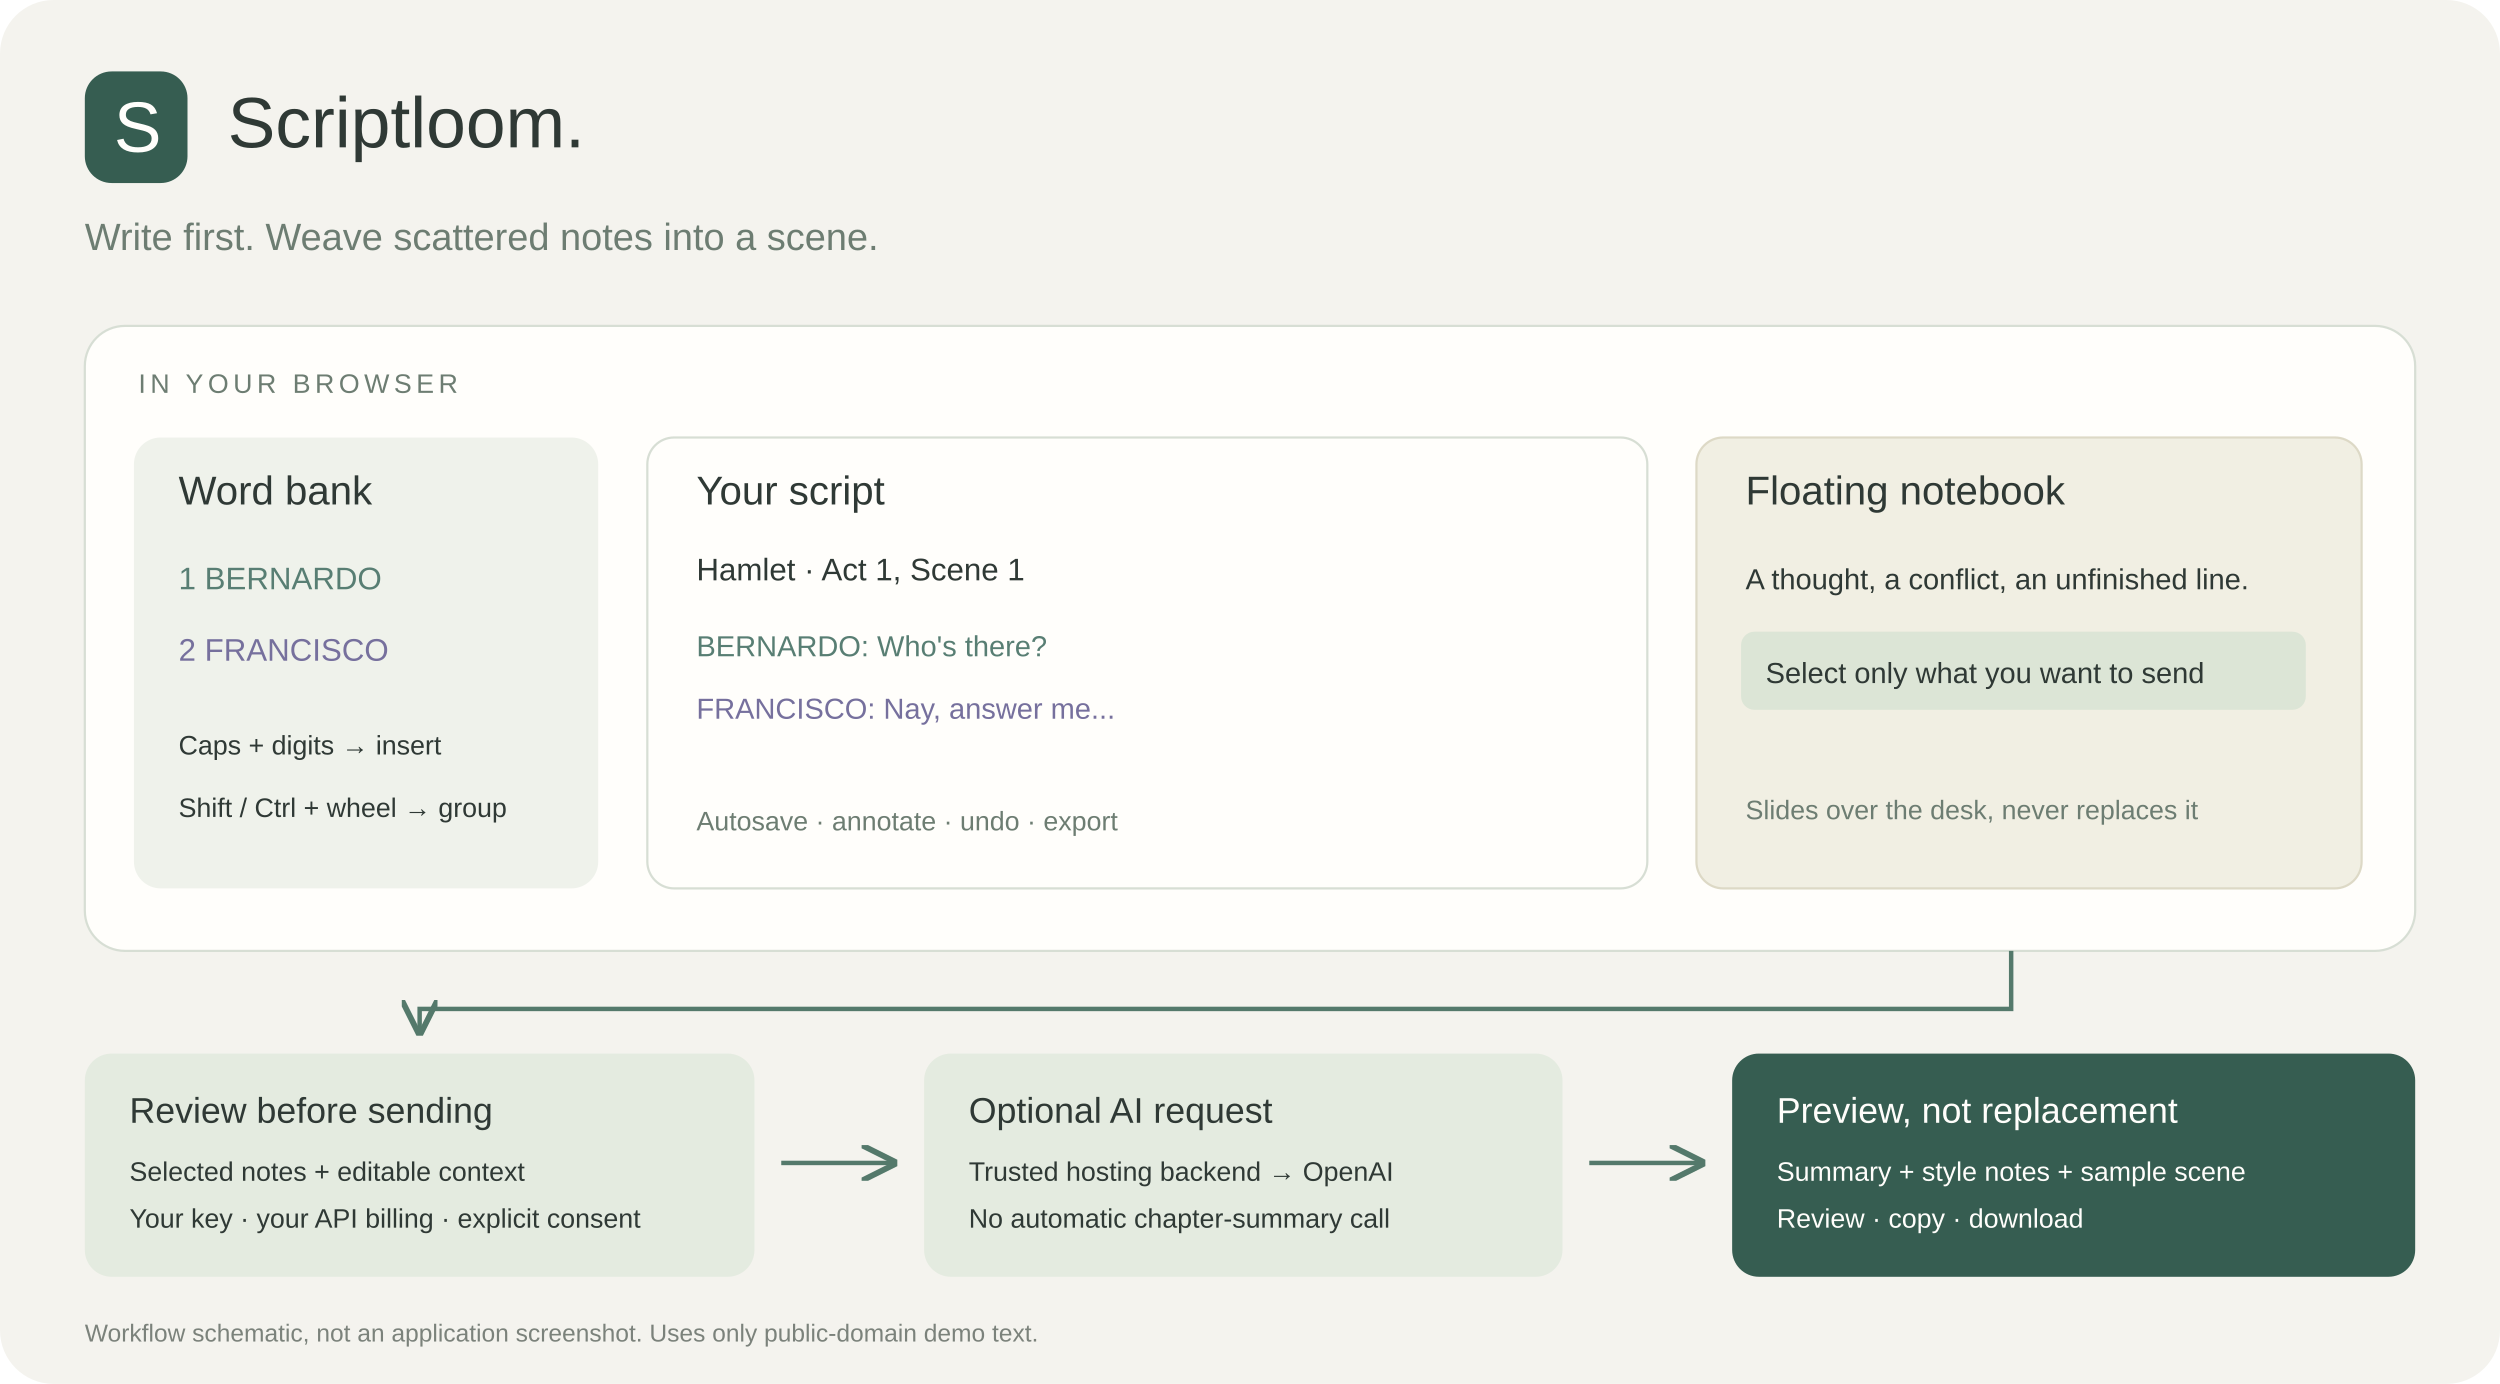
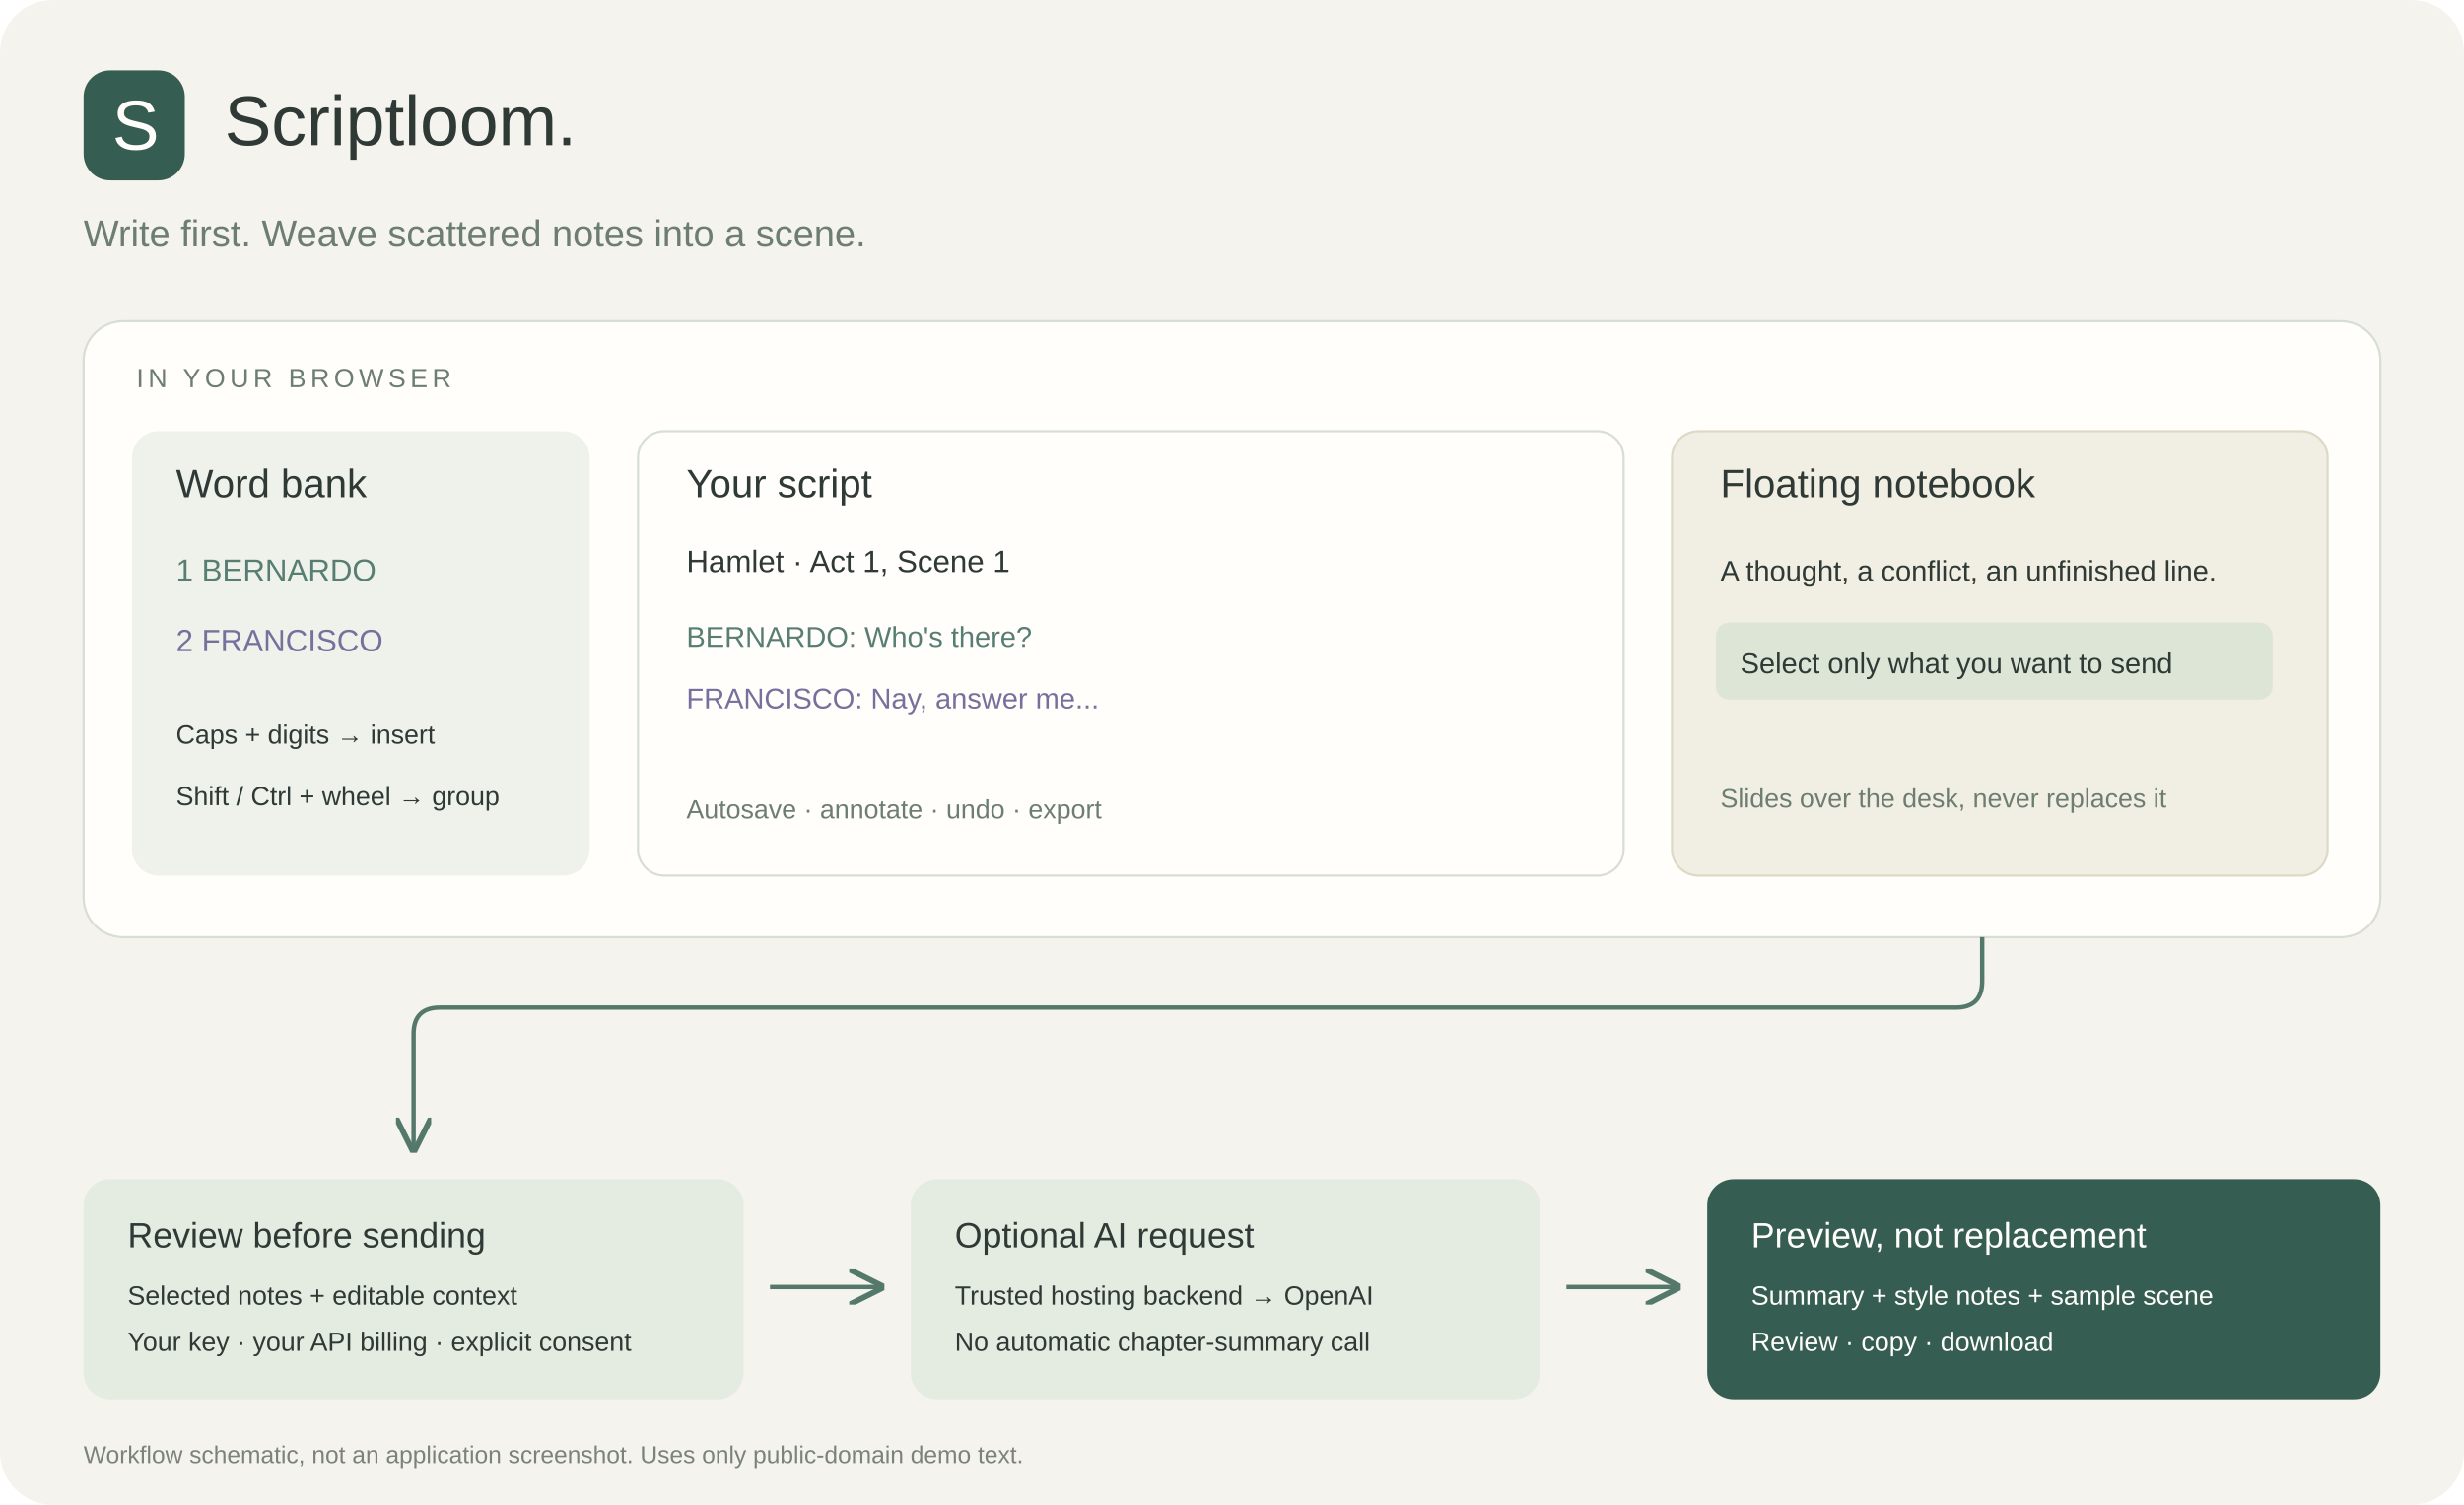
- <svg xmlns="http://www.w3.org/2000/svg" width="1120" height="620" viewBox="0 0 1120 620" role="img" aria-labelledby="title desc">
+ <svg xmlns="http://www.w3.org/2000/svg" width="1120" height="684" viewBox="0 0 1120 684" role="img" aria-labelledby="title desc">
  <defs>
    <marker id="arrow" markerWidth="8" markerHeight="8" refX="7" refY="4" orient="auto">
      <path d="M0 0L8 4L0 8" fill="none" stroke="#54796b" stroke-width="1.3" />
    </marker>
  </defs>
-   <rect width="1120" height="620" rx="24" fill="#f4f3ee" />
+   <rect width="1120" height="684" rx="24" fill="#f4f3ee" />
  <g font-family="Segoe UI,Arial,sans-serif" fill="#2f3935">
    <rect x="38" y="32" width="46" height="50" rx="12" fill="#365d51" />
    <text x="51" y="68" font-size="32" fill="#fffefb">S</text>
    <text x="102" y="66" font-size="32">Scriptloom.</text>
    <text x="38" y="112" font-size="17" fill="#6d7d72">Write first. Weave scattered notes into a scene.</text>
    <rect x="38" y="146" width="1044" height="280" rx="18" fill="#fffefb" stroke="#d7ded4" />
    <text x="62" y="176" font-size="12" letter-spacing="2" fill="#6d7d72">IN YOUR BROWSER</text>
    <rect x="60" y="196" width="208" height="202" rx="12" fill="#eff2eb" />
    <text x="80" y="226" font-size="18">Word bank</text>
    <text x="80" y="264" font-size="14" fill="#587e73">1   BERNARDO</text>
    <text x="80" y="296" font-size="14" fill="#76709d">2   FRANCISCO</text>
    <text x="80" y="338" font-size="12">Caps + digits → insert</text>
    <text x="80" y="366" font-size="12">Shift / Ctrl + wheel → group</text>
    <rect x="290" y="196" width="448" height="202" rx="12" fill="#fffefb" stroke="#d7ded4" />
    <text x="312" y="226" font-size="18">Your script</text>
    <text x="312" y="260" font-size="14">Hamlet · Act 1, Scene 1</text>
    <text x="312" y="294" font-size="13" fill="#587e73">BERNARDO: Who's there?</text>
    <text x="312" y="322" font-size="13" fill="#76709d">FRANCISCO: Nay, answer me...</text>
    <text x="312" y="372" font-size="12" fill="#6d7d72">Autosave · annotate · undo · export</text>
    <rect x="760" y="196" width="298" height="202" rx="12" fill="#f1efe3" stroke="#ddd9c6" />
    <text x="782" y="226" font-size="18">Floating notebook</text>
    <text x="782" y="264" font-size="13">A thought, a conflict, an unfinished line.</text>
    <rect x="780" y="283" width="253" height="35" rx="6" fill="#dce5d6" />
    <text x="791" y="306" font-size="13">Select only what you want to send</text>
    <text x="782" y="367" font-size="12" fill="#6d7d72">Slides over the desk, never replaces it</text>
-     <path d="M901 426V452H188V462" stroke="#54796b" stroke-width="2" fill="none" marker-end="url(#arrow)" />
-     <rect x="38" y="472" width="300" height="100" rx="12" fill="#e4ebe0" />
-     <text x="58" y="503" font-size="16">Review before sending</text>
-     <text x="58" y="529" font-size="12">Selected notes + editable context</text>
-     <text x="58" y="550" font-size="12">Your key · your API billing · explicit consent</text>
-     <path d="M350 521H400" stroke="#54796b" stroke-width="2" marker-end="url(#arrow)" />
-     <rect x="414" y="472" width="286" height="100" rx="12" fill="#e4ebe0" />
-     <text x="434" y="503" font-size="16">Optional AI request</text>
-     <text x="434" y="529" font-size="12">Trusted hosting backend → OpenAI</text>
-     <text x="434" y="550" font-size="12">No automatic chapter-summary call</text>
-     <path d="M712 521H762" stroke="#54796b" stroke-width="2" marker-end="url(#arrow)" />
-     <rect x="776" y="472" width="306" height="100" rx="12" fill="#365d51" />
-     <text x="796" y="503" font-size="16" fill="#fffefb">Preview, not replacement</text>
-     <text x="796" y="529" font-size="12" fill="#fffefb">Summary + style notes + sample scene</text>
-     <text x="796" y="550" font-size="12" fill="#fffefb">Review · copy · download</text>
-     <text x="38" y="601" font-size="11" fill="#7b827b">Workflow schematic, not an application screenshot. Uses only public-domain demo text.</text>
+     <path d="M901 426V446Q901 458 889 458H200Q188 458 188 470V522" stroke="#54796b" stroke-width="2" fill="none" marker-end="url(#arrow)" />
+     <rect x="38" y="536" width="300" height="100" rx="12" fill="#e4ebe0" />
+     <text x="58" y="567" font-size="16">Review before sending</text>
+     <text x="58" y="593" font-size="12">Selected notes + editable context</text>
+     <text x="58" y="614" font-size="12">Your key · your API billing · explicit consent</text>
+     <path d="M350 585H400" stroke="#54796b" stroke-width="2" marker-end="url(#arrow)" />
+     <rect x="414" y="536" width="286" height="100" rx="12" fill="#e4ebe0" />
+     <text x="434" y="567" font-size="16">Optional AI request</text>
+     <text x="434" y="593" font-size="12">Trusted hosting backend → OpenAI</text>
+     <text x="434" y="614" font-size="12">No automatic chapter-summary call</text>
+     <path d="M712 585H762" stroke="#54796b" stroke-width="2" marker-end="url(#arrow)" />
+     <rect x="776" y="536" width="306" height="100" rx="12" fill="#365d51" />
+     <text x="796" y="567" font-size="16" fill="#fffefb">Preview, not replacement</text>
+     <text x="796" y="593" font-size="12" fill="#fffefb">Summary + style notes + sample scene</text>
+     <text x="796" y="614" font-size="12" fill="#fffefb">Review · copy · download</text>
+     <text x="38" y="665" font-size="11" fill="#7b827b">Workflow schematic, not an application screenshot. Uses only public-domain demo text.</text>
  </g>
</svg>
